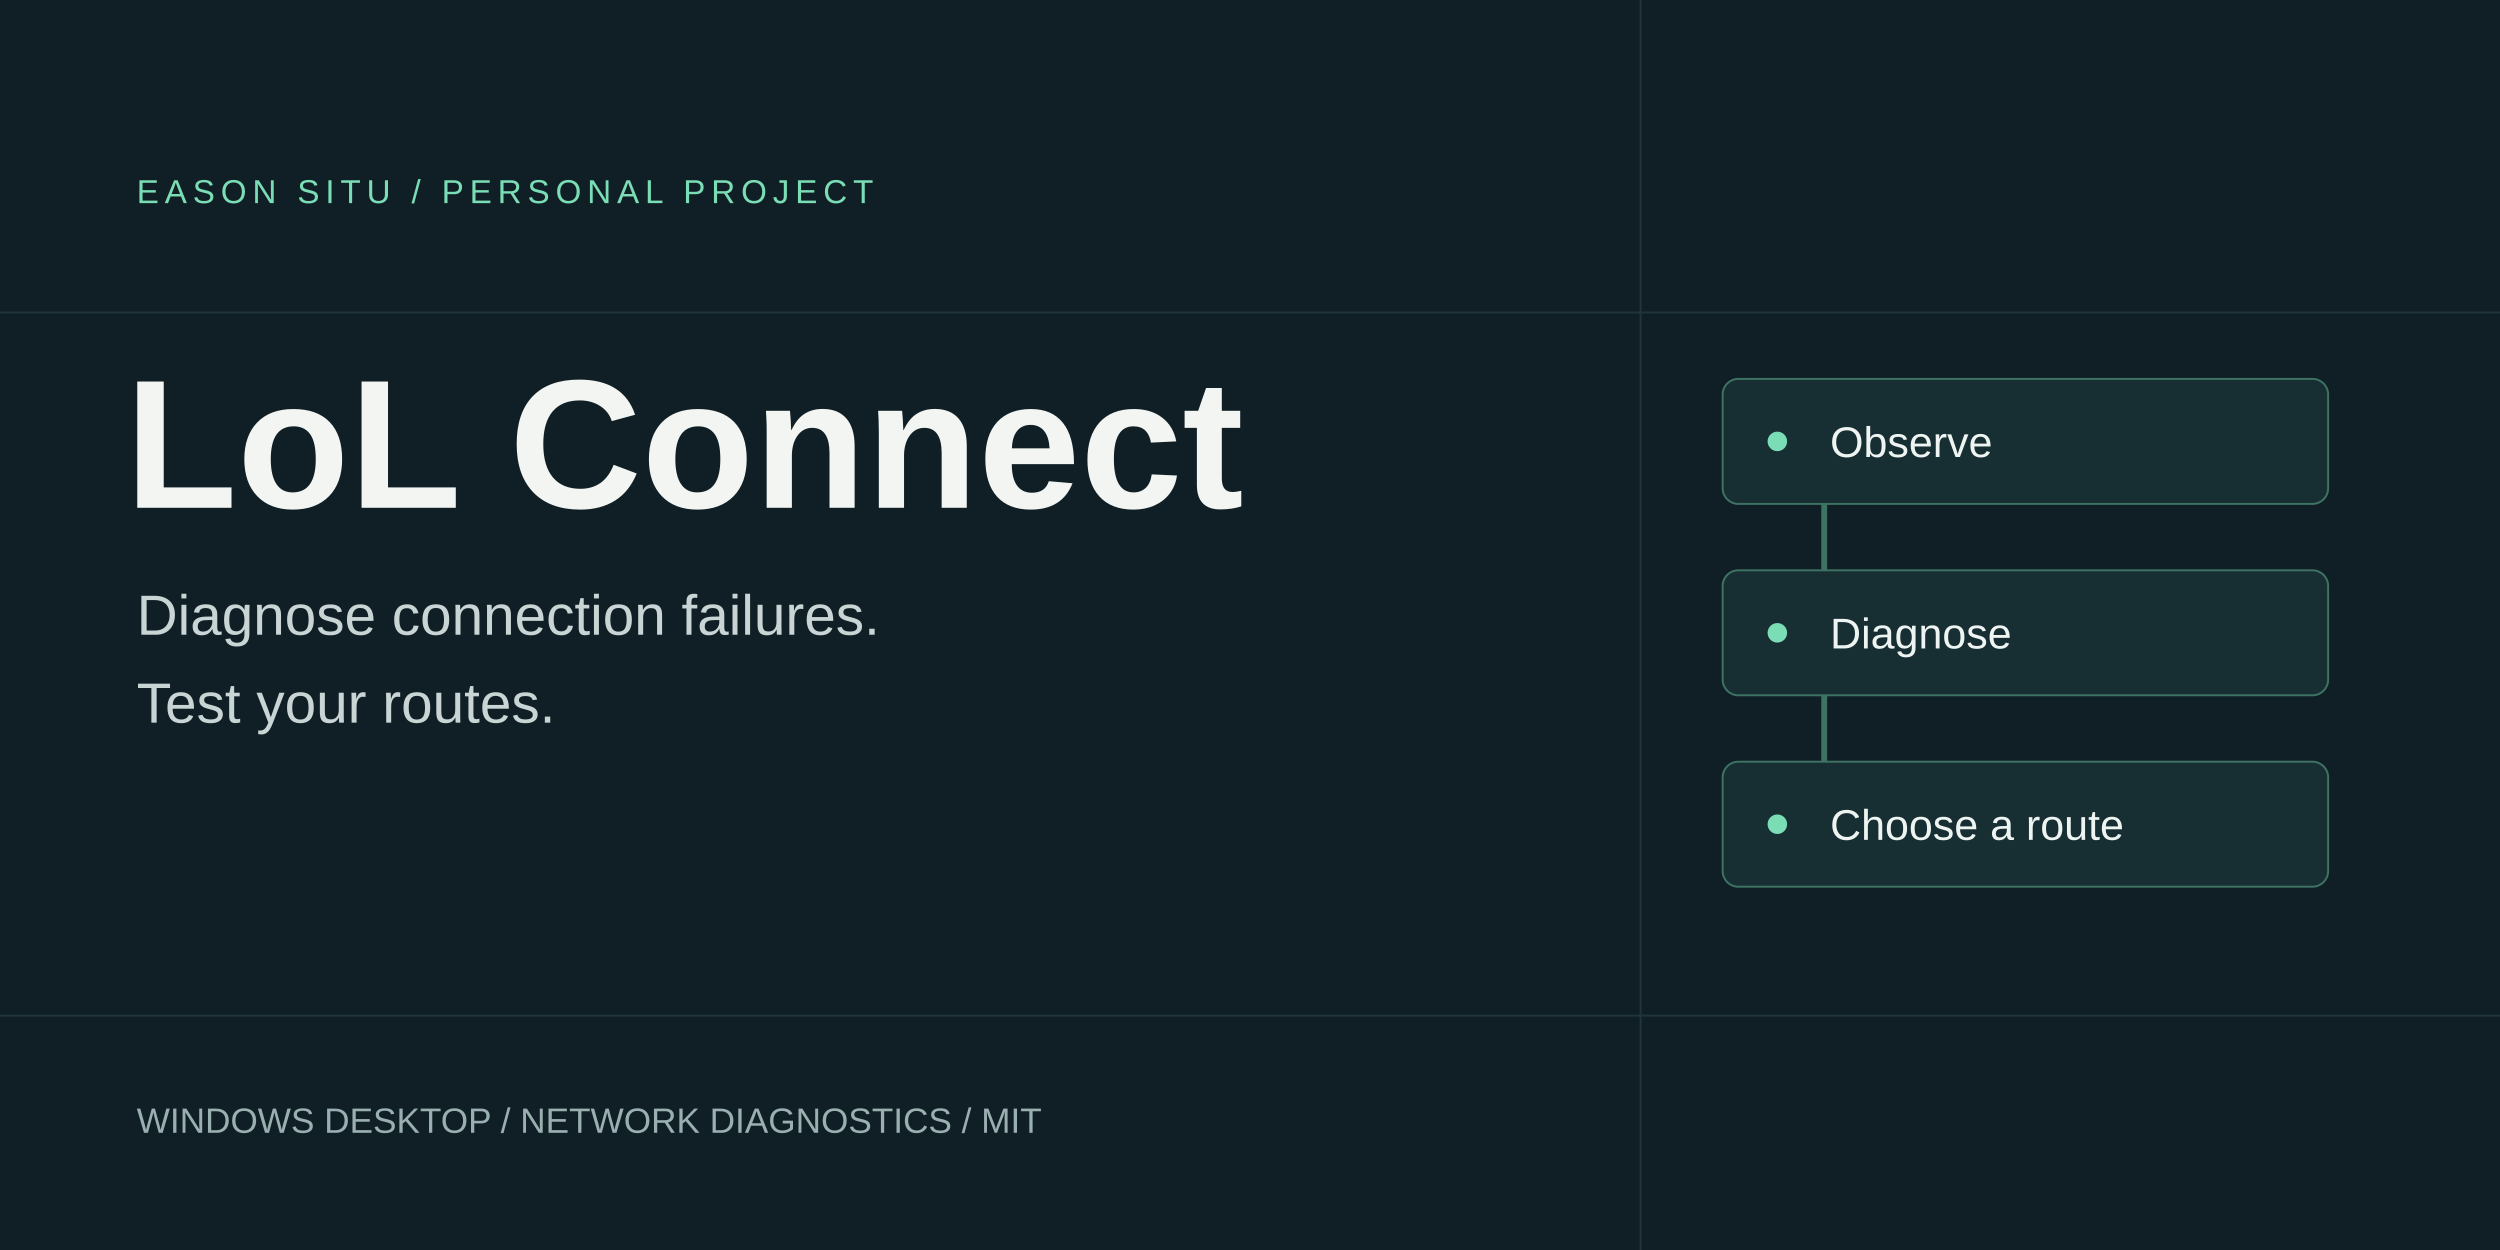
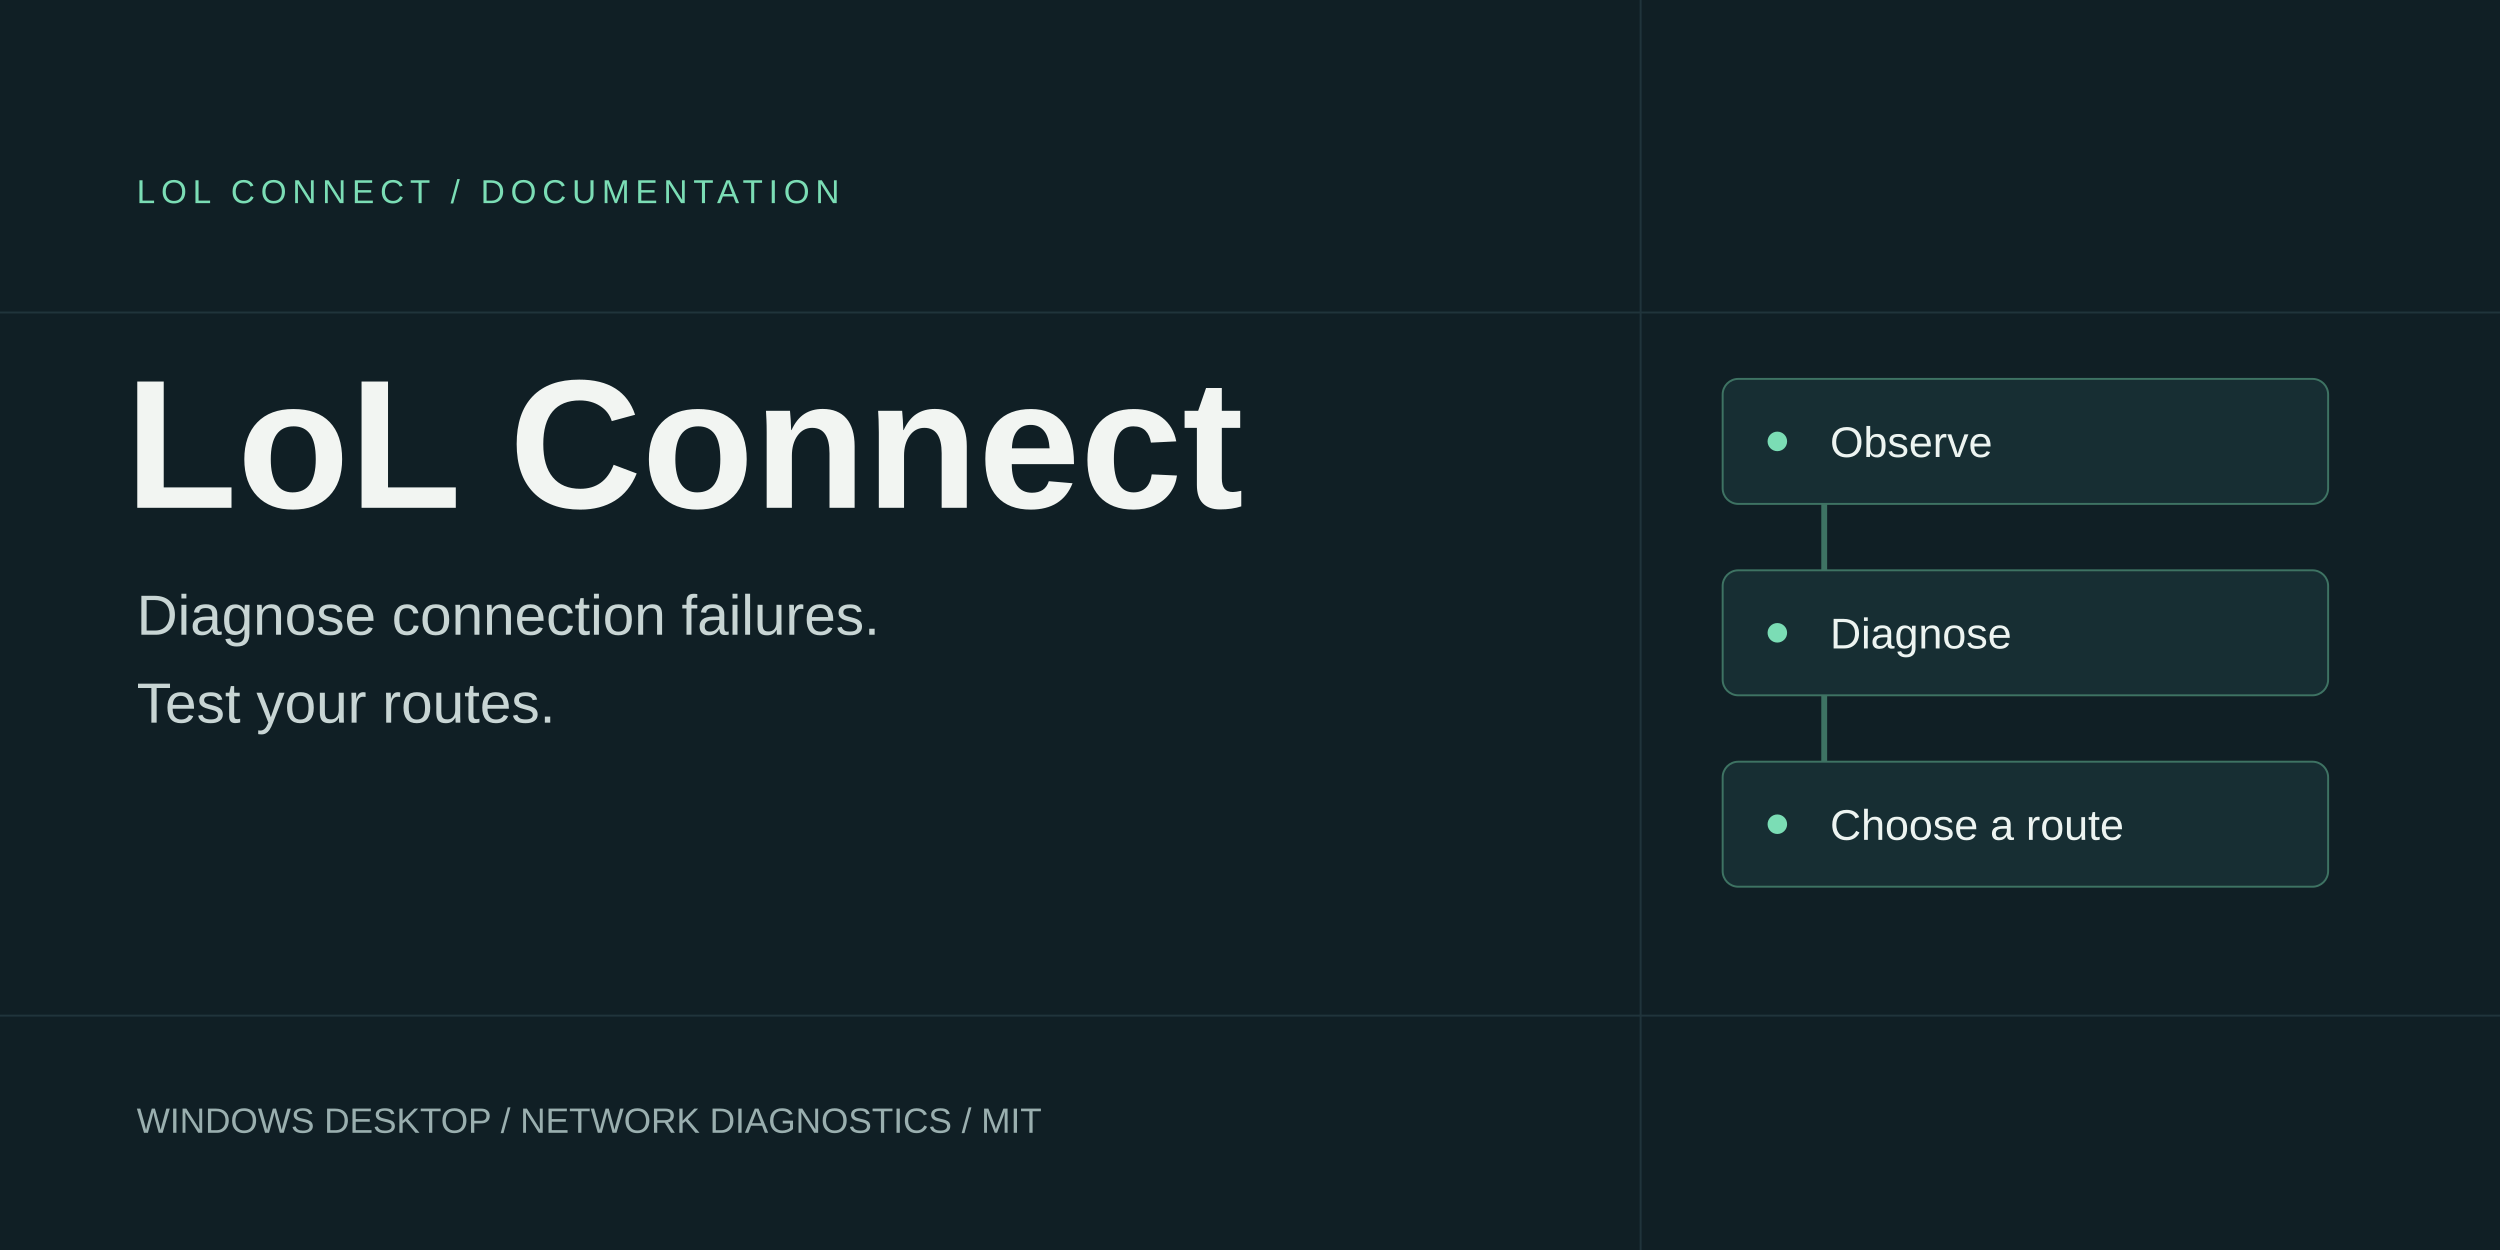
<svg xmlns="http://www.w3.org/2000/svg" width="1280" height="640" viewBox="0 0 1280 640">
  <rect width="1280" height="640" fill="#101f25" />
  <path d="M0 520H1280M0 160H1280M840 0V640" stroke="#20343b" />
  <g font-family="Segoe UI,Arial,sans-serif">
-     <text x="70" y="104" font-size="17" letter-spacing="3" fill="#7bddb5">EASON SITU / PERSONAL PROJECT</text>
+     <text x="70" y="104" font-size="17" letter-spacing="3" fill="#7bddb5">LOL CONNECT / DOCUMENTATION</text>
    <text x="64" y="260" font-size="94" font-weight="650" fill="#f2f5f2">LoL Connect</text>
    <text x="70" y="325" font-size="29" fill="#c8d5d4">Diagnose connection failures.</text>
    <text x="70" y="370" font-size="29" fill="#c8d5d4">Test your routes.</text>
    <text x="70" y="580" font-size="18" fill="#9aafaf">WINDOWS DESKTOP  /  NETWORK DIAGNOSTICS  /  MIT</text>
    <path d="M934 212V425" stroke="#3e7363" stroke-width="3" />
    <g fill="#172e33" stroke="#3e7363">
      <rect x="882" y="194" width="310" height="64" rx="8" />
      <rect x="882" y="292" width="310" height="64" rx="8" />
      <rect x="882" y="390" width="310" height="64" rx="8" />
    </g>
    <g fill="#7bddb5">
      <circle cx="910" cy="226" r="5" />
      <circle cx="910" cy="324" r="5" />
      <circle cx="910" cy="422" r="5" />
    </g>
    <g fill="#edf4f1" font-size="22">
      <text x="937" y="234">Observe</text>
      <text x="937" y="332">Diagnose</text>
      <text x="937" y="430">Choose a route</text>
    </g>
  </g>
</svg>
